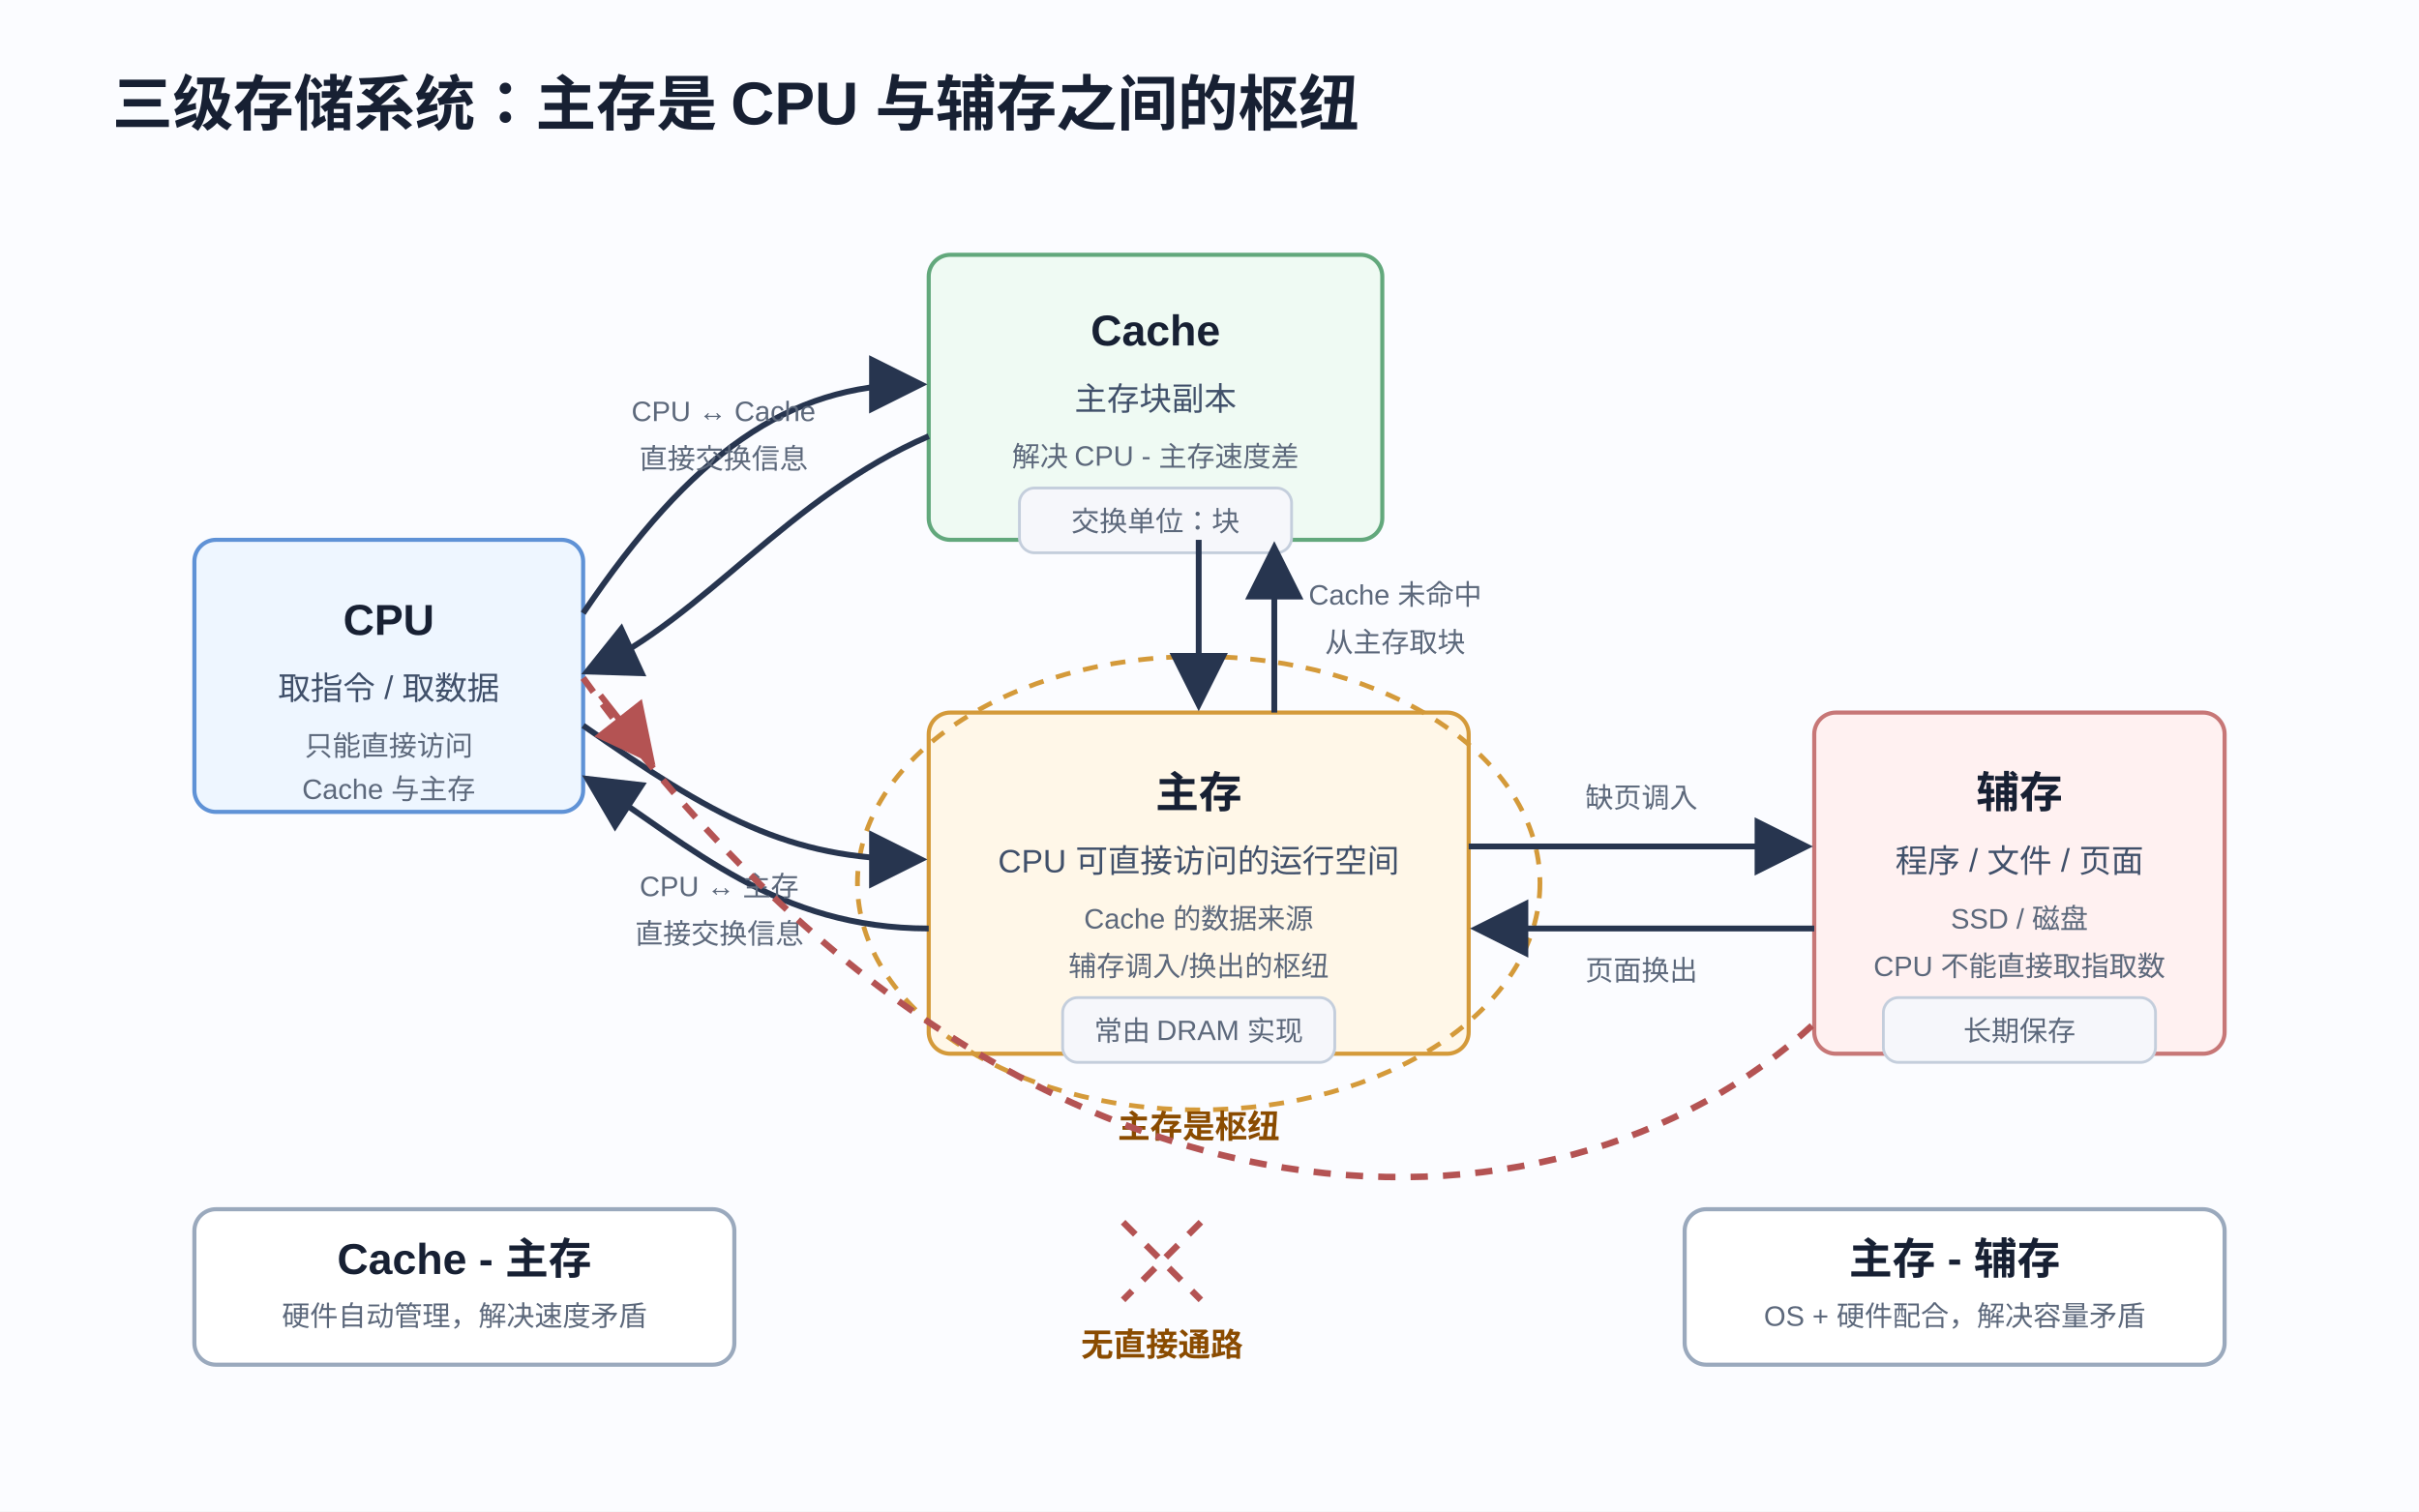
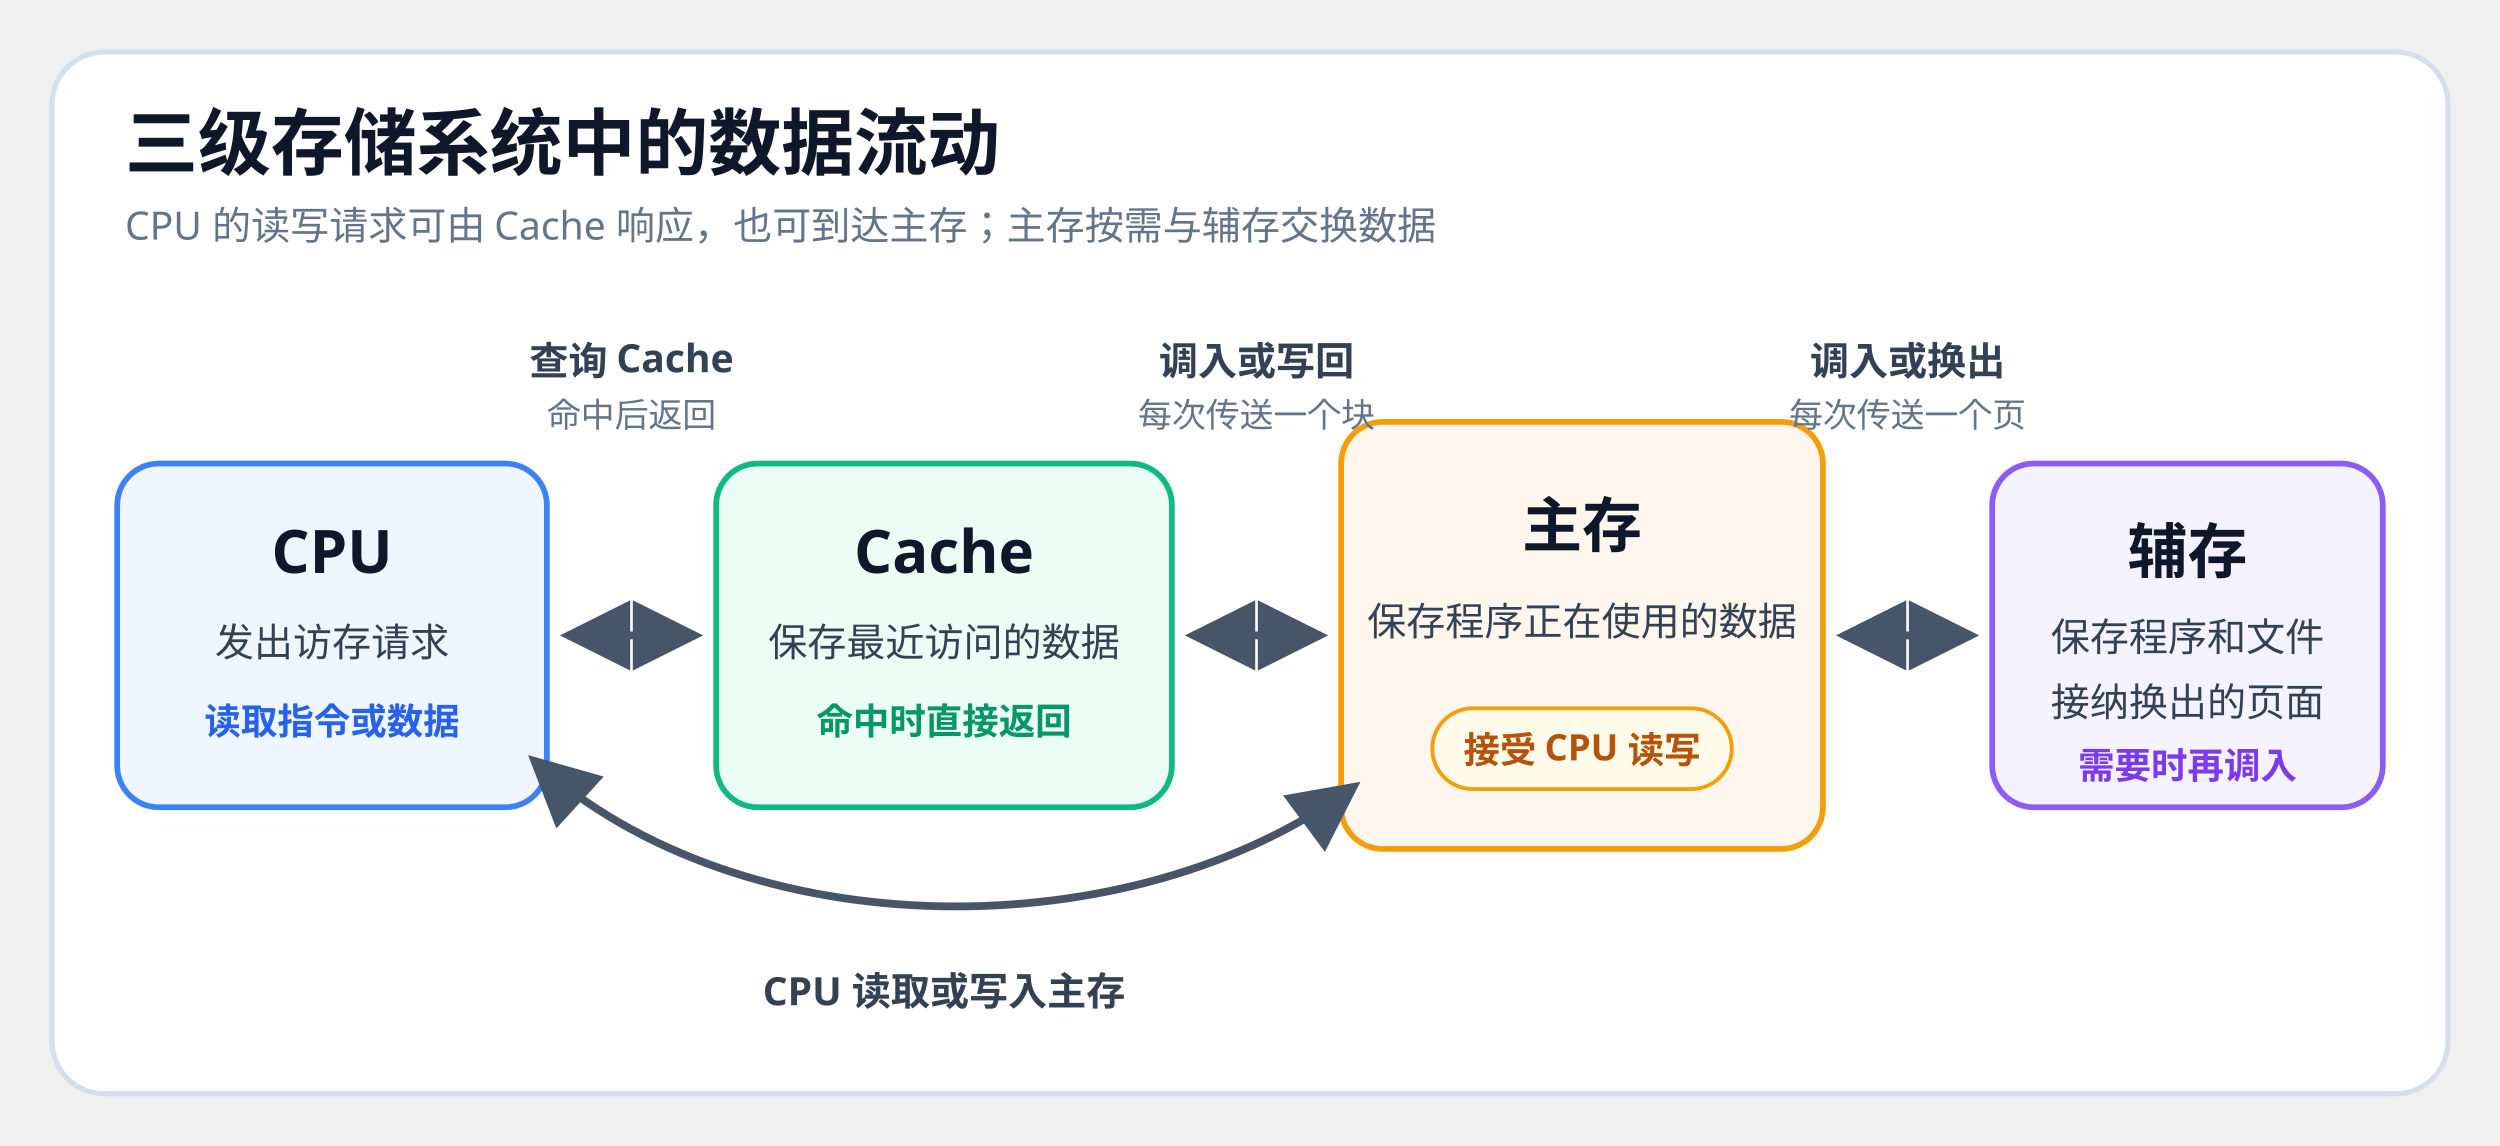
- <svg xmlns="http://www.w3.org/2000/svg" width="1120" height="700" viewBox="0 0 1120 700" role="img" aria-labelledby="title desc">
+ <svg xmlns="http://www.w3.org/2000/svg" width="960" height="440" viewBox="0 0 960 440" role="img" aria-labelledby="title desc">
  <defs>
-     <marker id="arrow" markerWidth="10" markerHeight="10" refX="8" refY="5" orient="auto" markerUnits="strokeWidth">
-       <path d="M0 0 L10 5 L0 10 z" />
+     <marker id="arrow" markerWidth="9" markerHeight="9" refX="8" refY="4.5" orient="auto-start-reverse">
+       <path d="M0,0 L9,4.5 L0,9 Z" fill="#475569" />
    </marker>
-     <marker id="arrowRed" markerWidth="10" markerHeight="10" refX="8" refY="5" orient="auto" markerUnits="strokeWidth">
-       <path d="M0 0 L10 5 L0 10 z" />
-     </marker>
-     <style>/* paired-theme-canvas */
- svg{background:#f8fafc}
- @media(prefers-color-scheme:dark){svg{background:#0b1020}}
- 
-       .bg{fill:#fbfcff}
-       .title{font:700 28px "Microsoft YaHei",Arial,sans-serif;fill:#172033}
-       .head{font:700 20px "Microsoft YaHei",Arial,sans-serif;fill:#172033}
-       .txt{font:400 15px "Microsoft YaHei",Arial,sans-serif;fill:#40506a}
-       .small{font:400 13px "Microsoft YaHei",Arial,sans-serif;fill:#5c687b}
-       .note{font:700 15px "Microsoft YaHei",Arial,sans-serif;fill:#8a4b00}
-       .box{fill:#fff;stroke:#9aa9bd;stroke-width:1.9;rx:10}
-       .cpu{fill:#eef6ff;stroke:#5f92d6}
-       .cache{fill:#effaf3;stroke:#62a87c}
-       .mem{fill:#fff7e8;stroke:#d49a3a}
-       .disk{fill:#fff1f1;stroke:#c77777}
-       .tag{fill:#f6f7fb;stroke:#c4cedc;stroke-width:1.3;rx:7}
-       .line{stroke:#27354f;stroke-width:2.7;fill:none;marker-end:url(#arrow)}
-       .back{stroke:#27354f;stroke-width:2.7;fill:none;marker-end:url(#arrow)}
-       .redLine{stroke:#b45353;stroke-width:2.8;fill:none;marker-end:url(#arrowRed)}
-       .no{stroke:#b45353;stroke-width:3;fill:none;stroke-dasharray:8 7}
-       .hub{stroke:#d49a3a;stroke-width:2.2;fill:none;stroke-dasharray:7 6}
-       #arrow path{fill:#27354f}
-       #arrowRed path{fill:#b45353}
-       @media (prefers-color-scheme: dark){
-         .bg{fill:#111827}
-         .title,.head{fill:#f3f4f6}
-         .txt,.small{fill:#cbd5e1}
-         .note{fill:#fbbf24}
-         .box{fill:#1f2937;stroke:#64748b}
+     <style>
+       svg{background:#f8fafc}
+       .panel{fill:#fff;stroke:#d5deea;stroke-width:2}
+       .title{font:700 28px "Microsoft YaHei",sans-serif;fill:#0f172a}
+       .subtitle{font:500 15px "Microsoft YaHei",sans-serif;fill:#64748b}
+       .node{stroke-width:2.2}
+       .cpu{fill:#eff6ff;stroke:#3b82f6}
+       .cache{fill:#ecfdf5;stroke:#10b981}
+       .memory{fill:#fff7ed;stroke:#f59e0b}
+       .storage{fill:#f5f3ff;stroke:#8b5cf6}
+       .head{font:700 23px "Microsoft YaHei",sans-serif;fill:#0f172a;text-anchor:middle}
+       .body{font:500 15px "Microsoft YaHei",sans-serif;fill:#334155;text-anchor:middle}
+       .tag{font:700 14px "Microsoft YaHei",sans-serif;text-anchor:middle}
+       .cpuTag{fill:#2563eb}.cacheTag{fill:#059669}.memTag{fill:#d97706}.diskTag{fill:#7c3aed}
+       .flow{stroke:#475569;stroke-width:3;fill:none;marker-start:url(#arrow);marker-end:url(#arrow)}
+       .flowLabel{font:700 15px "Microsoft YaHei",sans-serif;fill:#334155;text-anchor:middle}
+       .flowSub{font:500 13px "Microsoft YaHei",sans-serif;fill:#64748b;text-anchor:middle}
+       .hub{fill:#fffbeb;stroke:#f59e0b;stroke-width:1.5}
+       .hubText{font:700 14px "Microsoft YaHei",sans-serif;fill:#b45309;text-anchor:middle}
+       @media(prefers-color-scheme:dark){
+         svg{background:#0b1020}
+         .panel{fill:#111827;stroke:#334155}
+         .title,.head{fill:#f8fafc}
+         .subtitle,.body,.flowSub{fill:#cbd5e1}
+         .flowLabel{fill:#e2e8f0}
        .cpu{fill:#172554;stroke:#60a5fa}
-         .cache{fill:#143525;stroke:#4ade80}
-         .mem{fill:#3b2a12;stroke:#f59e0b}
-         .disk{fill:#3b1d1d;stroke:#f87171}
-         .tag{fill:#263244;stroke:#64748b}
-         .line,.back{stroke:#d1d5db}
-         .redLine,.no{stroke:#f87171}
-         .hub{stroke:#f59e0b}
-         #arrow path{fill:#d1d5db}
-         #arrowRed path{fill:#f87171}
+         .cache{fill:#12372a;stroke:#34d399}
+         .memory{fill:#3b2a12;stroke:#fbbf24}
+         .storage{fill:#2e1f4f;stroke:#a78bfa}
+         .cpuTag{fill:#60a5fa}.cacheTag{fill:#34d399}.memTag{fill:#fbbf24}.diskTag{fill:#c4b5fd}
+         .flow{stroke:#94a3b8}
+         #arrow path{fill:#94a3b8}
+         .hub{fill:#3b2a12;stroke:#f59e0b}
+         .hubText{fill:#fbbf24}
      }
    </style>
  </defs>
-   <rect class="bg" width="1120" height="700" />
-   <text class="title" x="52" y="58">三级存储系统：主存是 CPU 与辅存之间的枢纽</text>
-   <rect class="box cpu" x="90" y="250" width="180" height="126" />
-   <text class="head" x="180" y="294" text-anchor="middle">CPU</text>
-   <text class="txt" x="180" y="324" text-anchor="middle">取指令 / 取数据</text>
-   <text class="small" x="180" y="350" text-anchor="middle">只能直接访问</text>
-   <text class="small" x="180" y="370" text-anchor="middle">Cache 与主存</text>
-   <rect class="box cache" x="430" y="118" width="210" height="132" />
-   <text class="head" x="535" y="160" text-anchor="middle">Cache</text>
-   <text class="txt" x="535" y="190" text-anchor="middle">主存块副本</text>
-   <text class="small" x="535" y="216" text-anchor="middle">解决 CPU - 主存速度差</text>
-   <rect class="tag" x="472" y="226" width="126" height="30" />
-   <text class="small" x="535" y="246" text-anchor="middle">交换单位：块</text>
-   <rect class="box mem" x="430" y="330" width="250" height="158" />
-   <text class="head" x="555" y="374" text-anchor="middle">主存</text>
-   <text class="txt" x="555" y="404" text-anchor="middle">CPU 可直接访问的运行空间</text>
-   <text class="small" x="555" y="430" text-anchor="middle">Cache 的数据来源</text>
-   <text class="small" x="555" y="452" text-anchor="middle">辅存调入/换出的枢纽</text>
-   <rect class="tag" x="492" y="462" width="126" height="30" />
-   <text class="small" x="555" y="482" text-anchor="middle">常由 DRAM 实现</text>
-   <rect class="box disk" x="840" y="330" width="190" height="158" />
-   <text class="head" x="935" y="374" text-anchor="middle">辅存</text>
-   <text class="txt" x="935" y="404" text-anchor="middle">程序 / 文件 / 页面</text>
-   <text class="small" x="935" y="430" text-anchor="middle">SSD / 磁盘</text>
-   <text class="small" x="935" y="452" text-anchor="middle">CPU 不能直接取指取数</text>
-   <rect class="tag" x="872" y="462" width="126" height="30" />
-   <text class="small" x="935" y="482" text-anchor="middle">长期保存</text>
-   <ellipse class="hub" cx="555" cy="409" rx="158" ry="105" />
-   <text class="note" x="555" y="527" text-anchor="middle">主存是枢纽</text>
-   <path class="line" d="M270 284 C320 210 365 178 424 178" />
-   <path class="back" d="M430 202 C365 230 326 286 274 310" />
-   <text class="small" x="335" y="195" text-anchor="middle">CPU ↔ Cache</text>
-   <text class="small" x="335" y="217" text-anchor="middle">直接交换信息</text>
-   <path class="line" d="M270 336 C330 378 365 398 424 398" />
-   <path class="back" d="M430 430 C360 430 320 392 274 362" />
-   <text class="small" x="333" y="415" text-anchor="middle">CPU ↔ 主存</text>
-   <text class="small" x="333" y="437" text-anchor="middle">直接交换信息</text>
-   <path class="line" d="M555 250 L555 324" />
-   <path class="back" d="M590 330 L590 256" />
-   <text class="small" x="646" y="280" text-anchor="middle">Cache 未命中</text>
-   <text class="small" x="646" y="302" text-anchor="middle">从主存取块</text>
-   <path class="line" d="M680 392 L834 392" />
-   <path class="back" d="M840 430 L686 430" />
-   <text class="small" x="760" y="374" text-anchor="middle">缺页调入</text>
-   <text class="small" x="760" y="454" text-anchor="middle">页面换出</text>
-   <path class="no" d="M270 314 C470 590 720 585 840 474" />
-   <path class="redLine" d="M278 322 L300 350" />
-   <line class="no" x1="520" y1="566" x2="556" y2="602" />
-   <line class="no" x1="556" y1="566" x2="520" y2="602" />
-   <text class="note" x="538" y="628" text-anchor="middle">无直接通路</text>
-   <rect class="box" x="90" y="560" width="250" height="72" />
-   <text class="head" x="215" y="590" text-anchor="middle">Cache - 主存</text>
-   <text class="small" x="215" y="614" text-anchor="middle">硬件自动管理，解决速度矛盾</text>
-   <rect class="box" x="780" y="560" width="250" height="72" />
-   <text class="head" x="905" y="590" text-anchor="middle">主存 - 辅存</text>
-   <text class="small" x="905" y="614" text-anchor="middle">OS + 硬件配合，解决容量矛盾</text>
+   <rect class="panel" x="20" y="20" width="920" height="400" rx="20" />
+   <text class="title" x="48" y="65">三级存储系统中的数据流动</text>
+   <text class="subtitle" x="48" y="92">CPU 的读写请求可由 Cache 响应，也可到达主存；主存按需与辅存交换数据</text>
+   <rect class="node cpu" x="45" y="178" width="165" height="132" rx="16" />
+   <text class="head" x="127.5" y="220">CPU</text>
+   <text class="body" x="127.5" y="252">发出访存请求</text>
+   <text class="tag cpuTag" x="127.5" y="282">读取指令或数据</text>
+   <rect class="node cache" x="275" y="178" width="175" height="132" rx="16" />
+   <text class="head" x="362.5" y="220">Cache</text>
+   <text class="body" x="362.5" y="252">保存最近访问的数据</text>
+   <text class="tag cacheTag" x="362.5" y="282">命中时直接返回</text>
+   <rect class="node memory" x="515" y="162" width="185" height="164" rx="16" />
+   <text class="head" x="607.5" y="210">主存</text>
+   <text class="body" x="607.5" y="244">保存程序正在使用的数据</text>
+   <rect class="hub" x="550" y="272" width="115" height="31" rx="15.5" />
+   <text class="hubText" x="607.5" y="293">接受 CPU 读写</text>
+   <rect class="node storage" x="765" y="178" width="150" height="132" rx="16" />
+   <text class="head" x="840" y="220">辅存</text>
+   <text class="body" x="840" y="250">保存程序和文件</text>
+   <text class="body" x="840" y="275">接纳换出的页面</text>
+   <text class="tag diskTag" x="840" y="299">需要时再调入</text>
+   <path class="flow" d="M218 244 H267" />
+   <text class="flowLabel" x="242.5" y="144">查询 Cache</text>
+   <text class="flowSub" x="242.5" y="164">命中后返回</text>
+   <path class="flow" d="M458 244 H507" />
+   <text class="flowLabel" x="482.5" y="144">调入或写回</text>
+   <text class="flowSub" x="482.5" y="164">每次传送一个块</text>
+   <path class="flow" d="M708 244 H757" />
+   <text class="flowLabel" x="732.5" y="144">调入或换出</text>
+   <text class="flowSub" x="732.5" y="164">每次传送一个页</text>
+   <path class="flow" d="M205 292 C285 365 435 365 520 302" />
+   <text class="flowLabel" x="362.5" y="386">CPU 读取或写入主存</text>
</svg>
